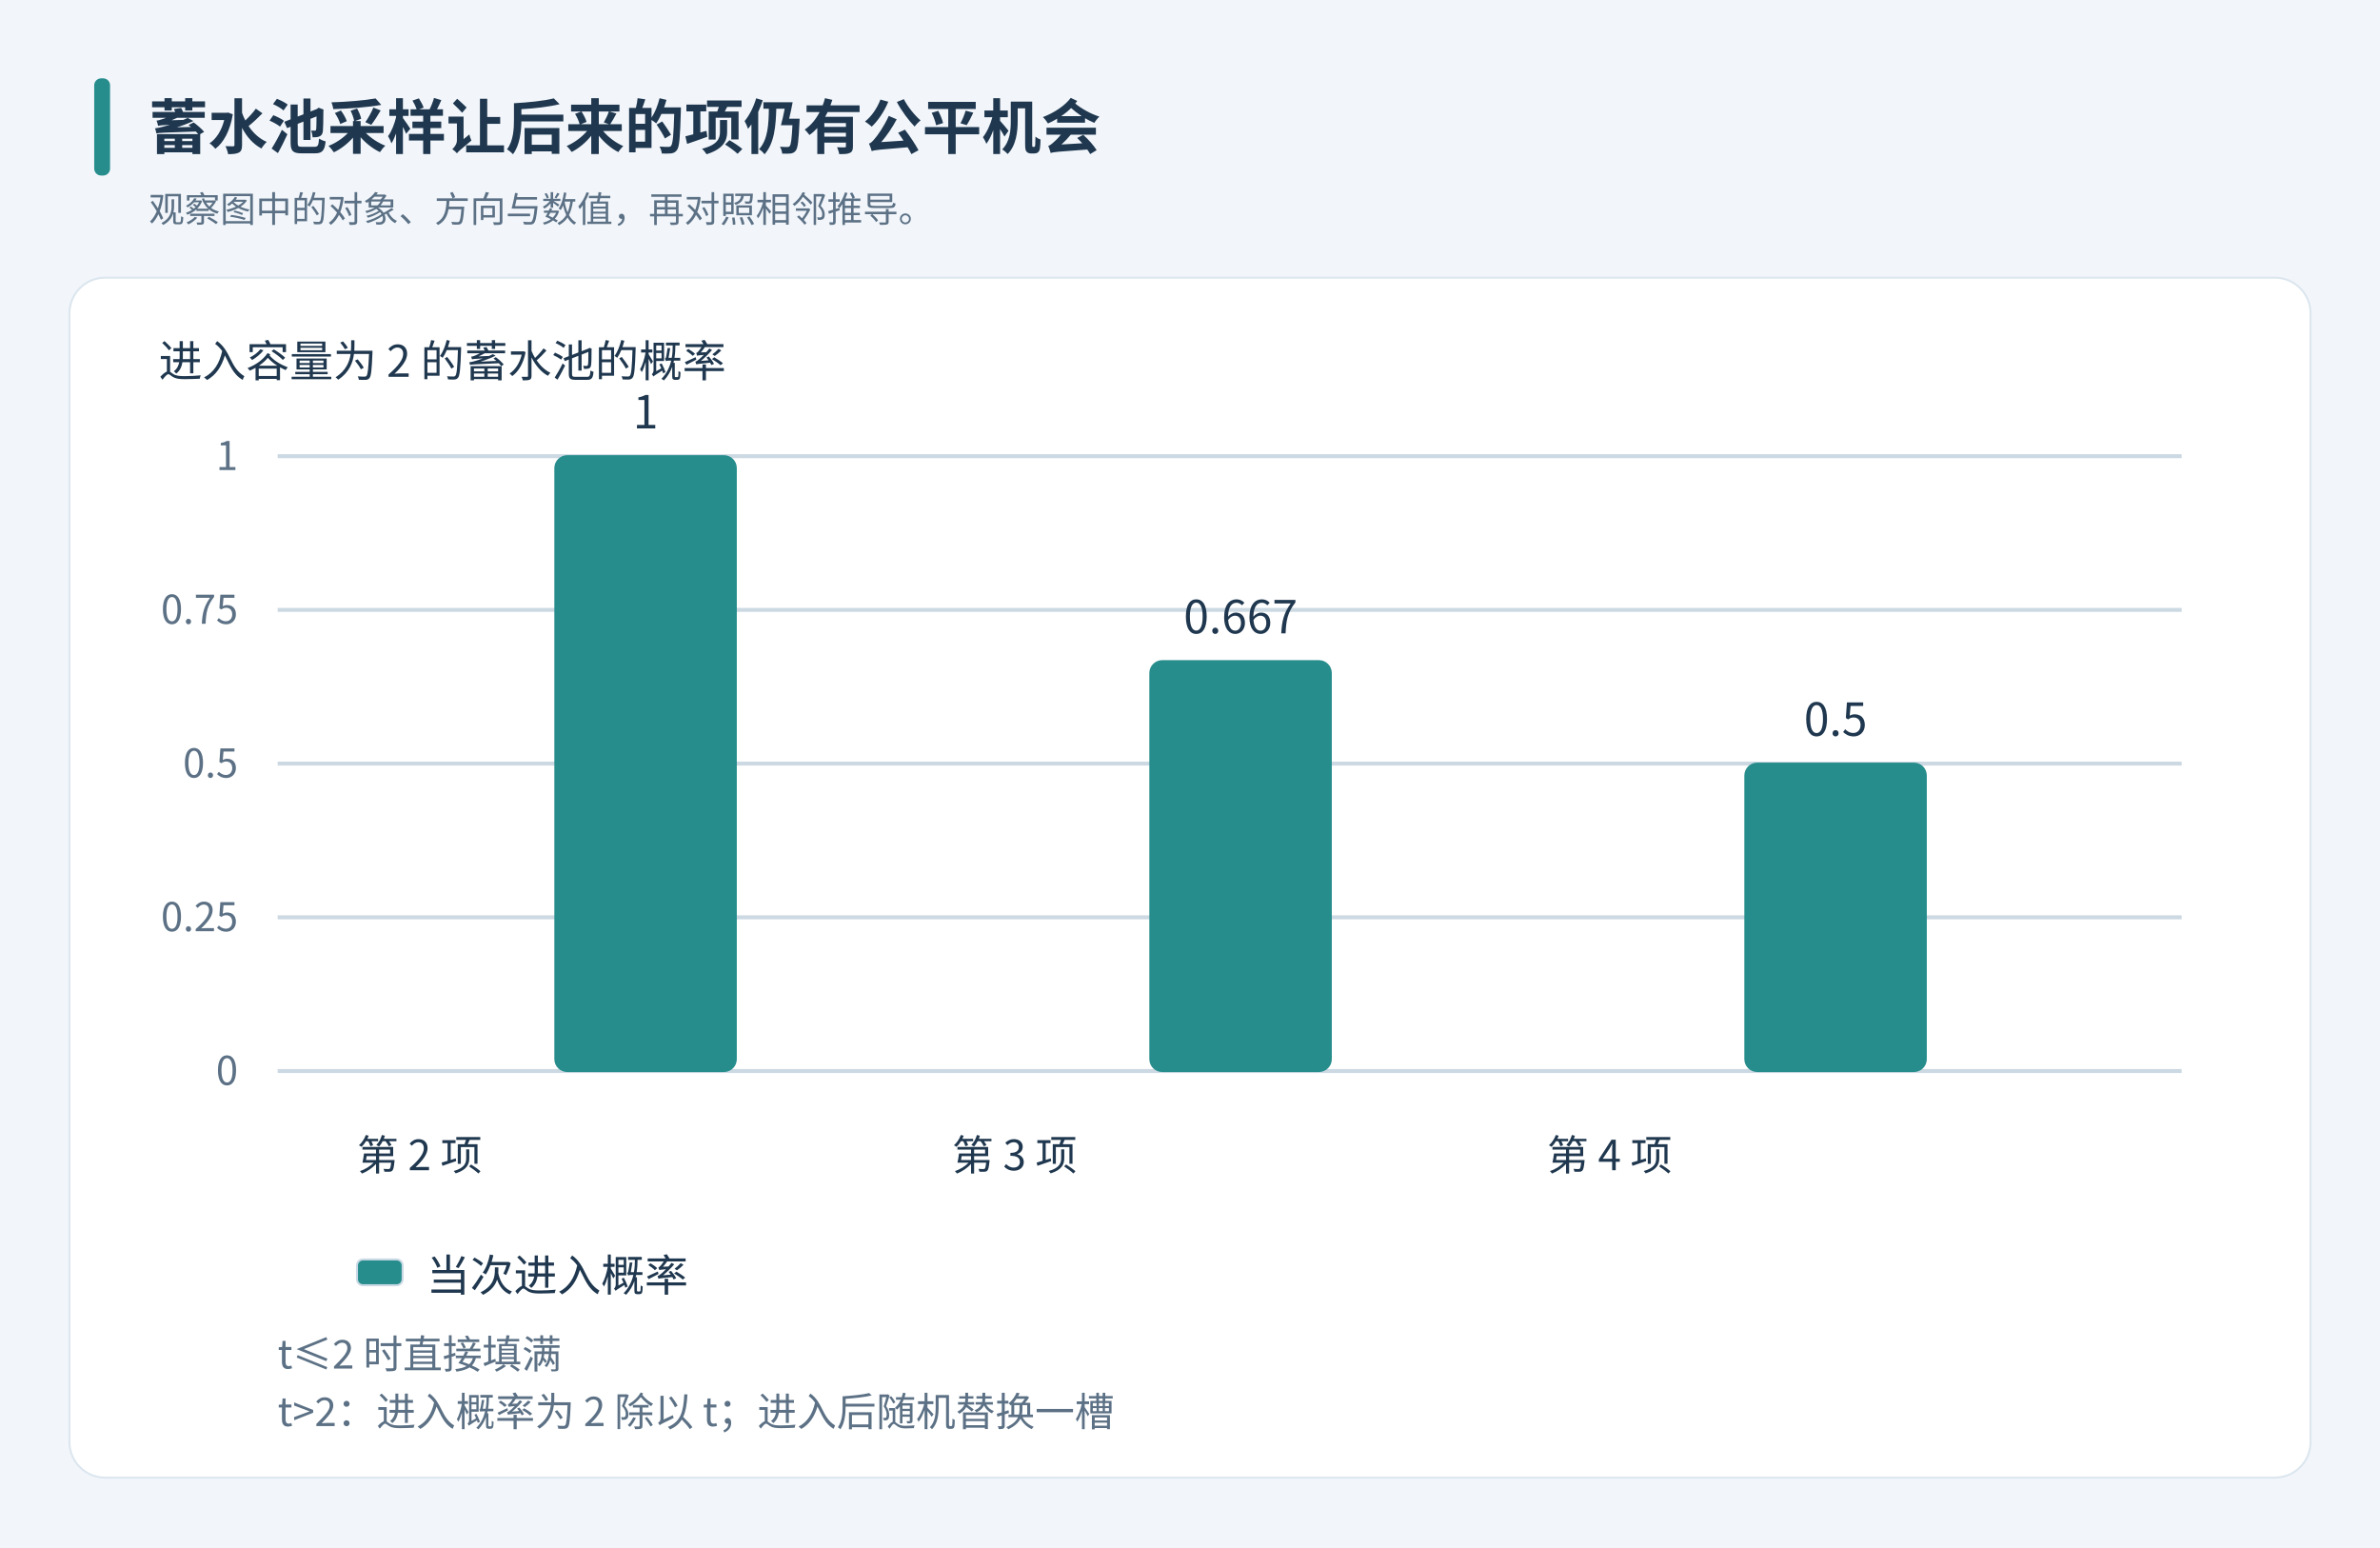
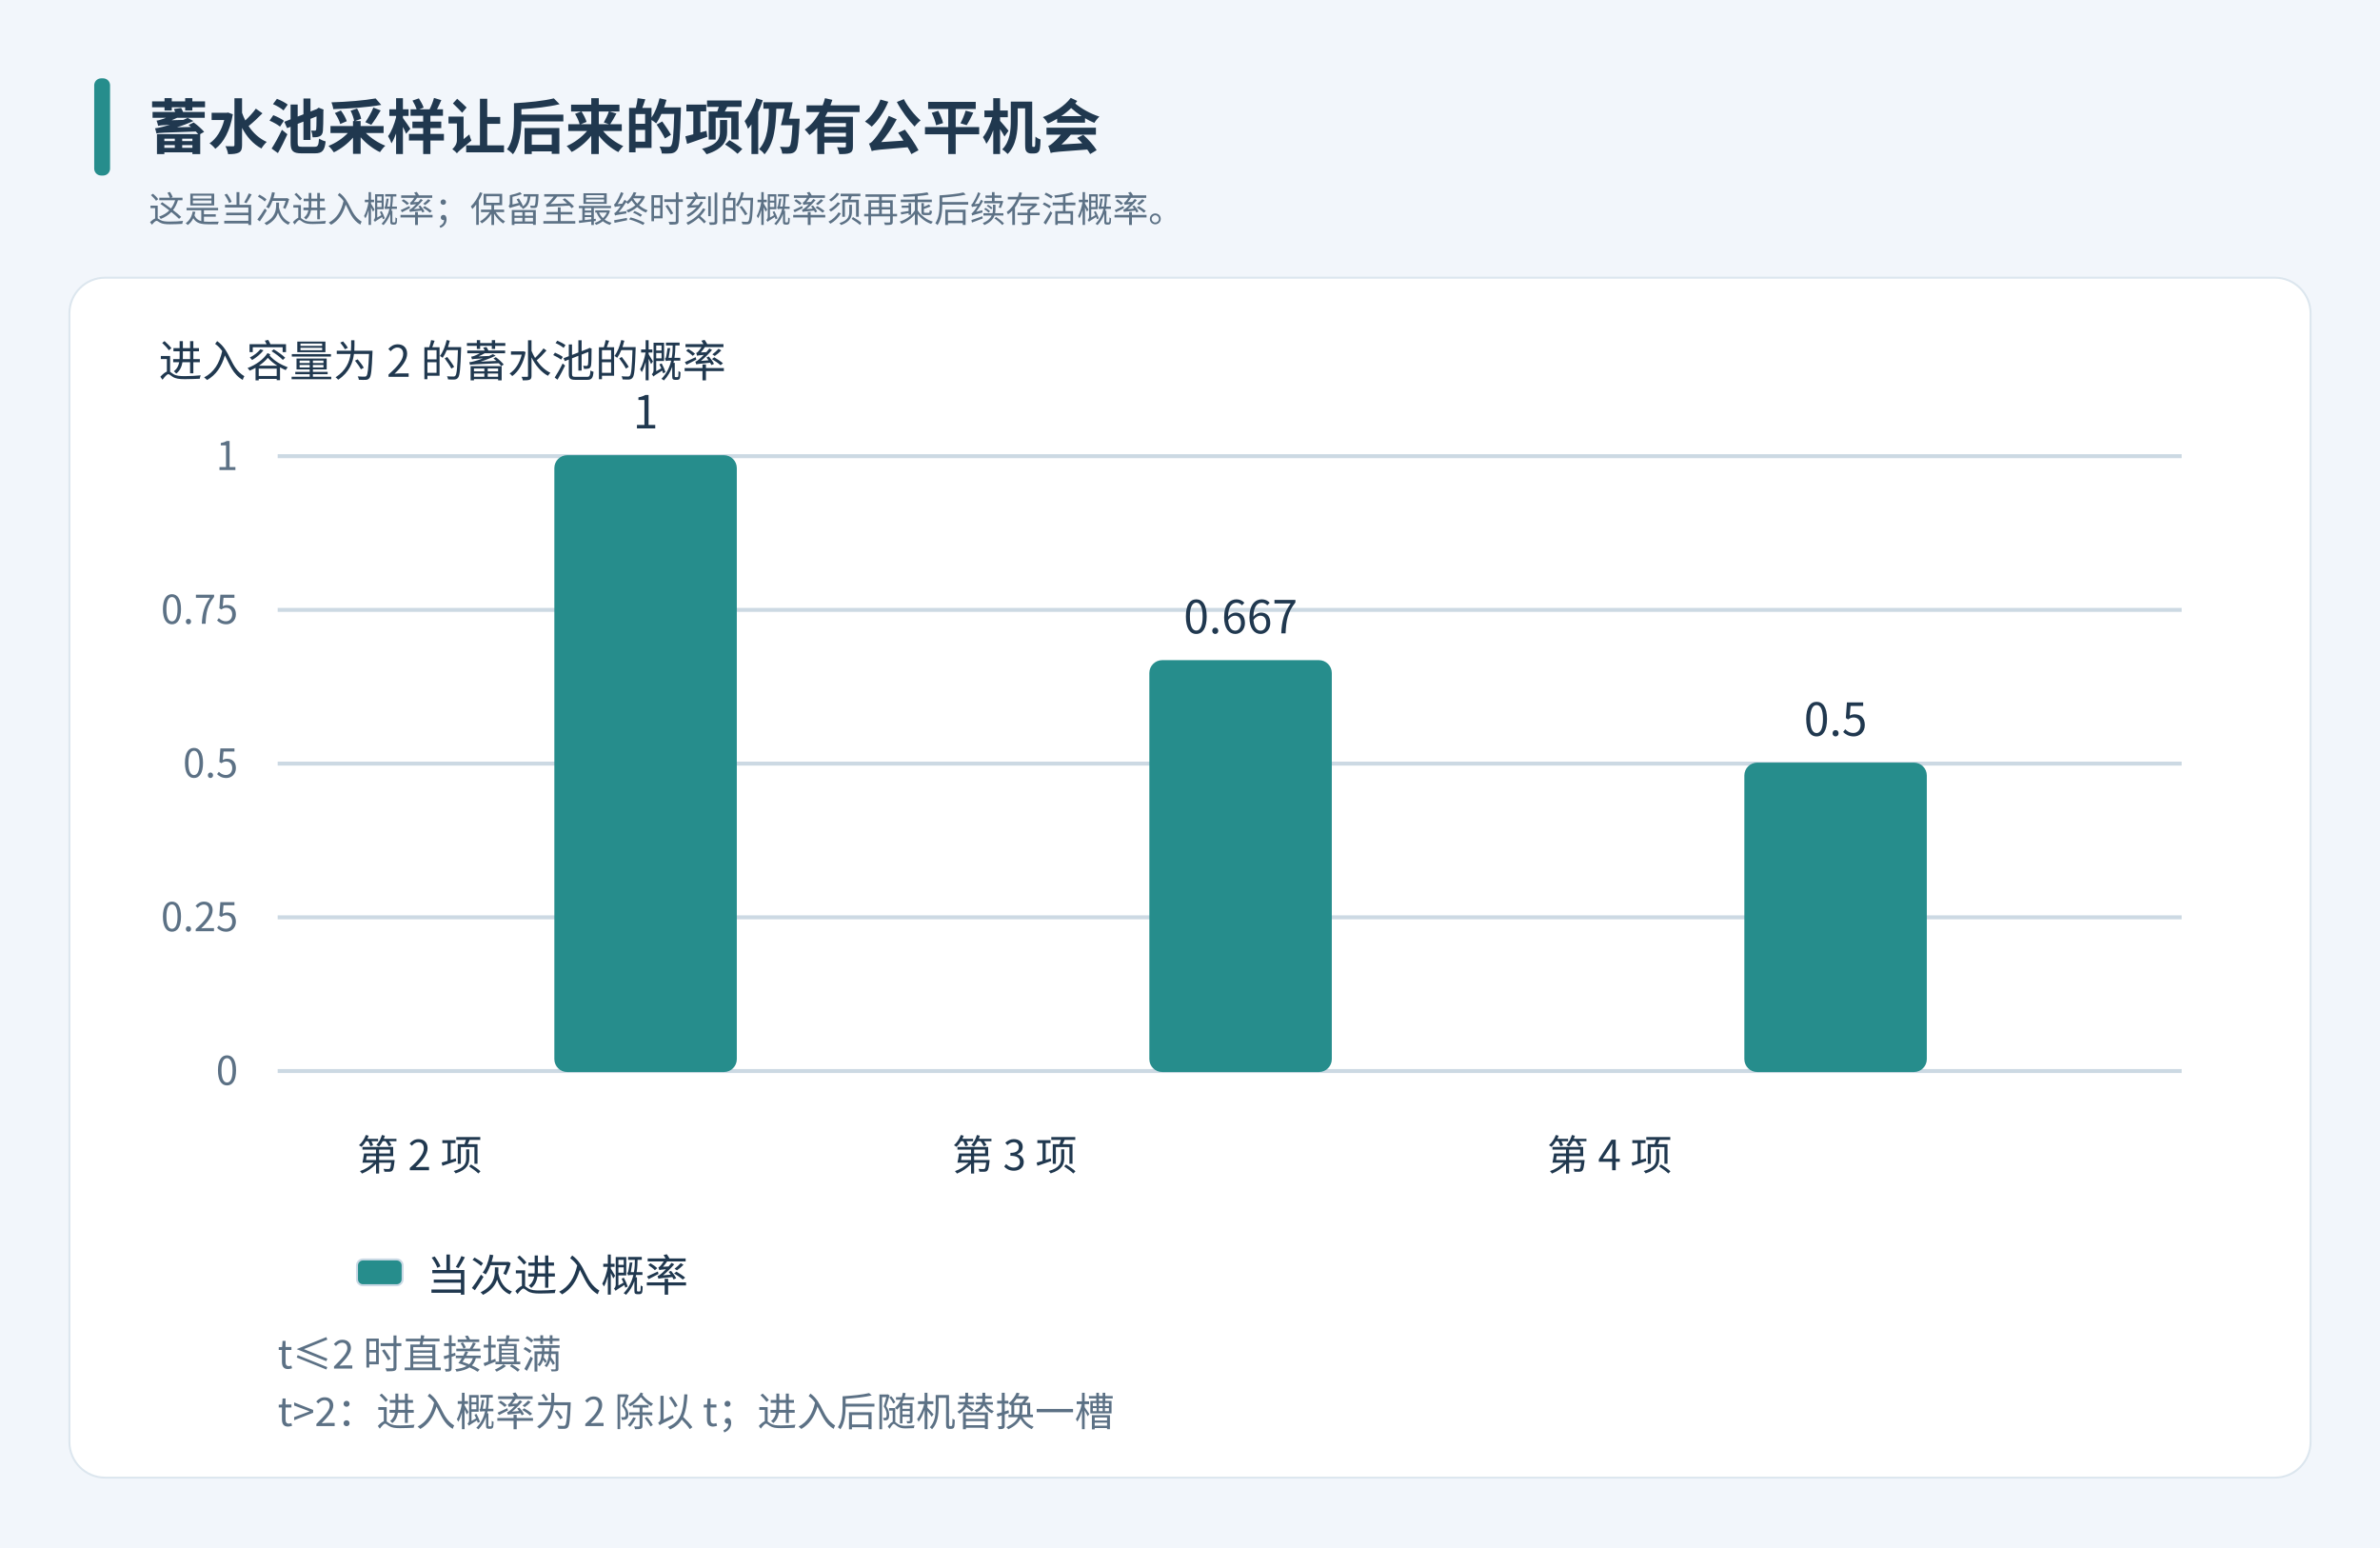
<svg xmlns="http://www.w3.org/2000/svg" width="1200" height="780" viewBox="0 0 1200 780" role="img" aria-labelledby="title desc">
  <defs>
    <marker id="arr" markerWidth="9" markerHeight="9" refX="8" refY="4.5" orient="auto">
      <path d="M0 0 L9 4.5 L0 9" fill="#507db3" />
    </marker>
  </defs>
  <g font-family="Microsoft YaHei, Noto Sans CJK SC, sans-serif">
    <rect x="0" y="0" width="1200" height="780" fill="#f2f6fb" stroke="#f2f6fb" rx="0" />
    <rect x="35" y="140" width="1130" height="605" fill="#ffffff" stroke="#dce6ee" rx="18" />
    <rect x="48" y="40" width="7" height="48" fill="#268d8c" stroke="#268d8c" rx="3" />
    <text x="75" y="75" font-size="30" fill="#20384f" text-anchor="start" font-weight="700">蓄水池采样让后来的项仍有公平机会</text>
-     <text x="75" y="112" font-size="18" fill="#5c7185" text-anchor="start" font-weight="400">观察图中的对象、方向与数值，再对照相邻推导。</text>
+     <text x="75" y="112" font-size="18" fill="#5c7185" text-anchor="start" font-weight="400">这是当次进入概率；保留至最终时刻的概率须再乘后续存活概率。</text>
    <path d="M140,540 L1100,540" stroke="#ccd9e3" stroke-width="2" fill="none" />
    <text x="120" y="547" font-size="20" fill="#5c7185" text-anchor="end" font-weight="400">0</text>
    <path d="M140,462.5 L1100,462.5" stroke="#ccd9e3" stroke-width="2" fill="none" />
    <text x="120" y="469.5" font-size="20" fill="#5c7185" text-anchor="end" font-weight="400">0.25</text>
    <path d="M140,385 L1100,385" stroke="#ccd9e3" stroke-width="2" fill="none" />
    <text x="120" y="392" font-size="20" fill="#5c7185" text-anchor="end" font-weight="400">0.5</text>
    <path d="M140,307.5 L1100,307.5" stroke="#ccd9e3" stroke-width="2" fill="none" />
    <text x="120" y="314.5" font-size="20" fill="#5c7185" text-anchor="end" font-weight="400">0.75</text>
    <path d="M140,230 L1100,230" stroke="#ccd9e3" stroke-width="2" fill="none" />
    <text x="120" y="237" font-size="20" fill="#5c7185" text-anchor="end" font-weight="400">1</text>
    <text x="80" y="190" font-size="22" fill="#20384f" text-anchor="start" font-weight="400">进入容量为 2 的蓄水池的概率</text>
    <text x="180" y="590" font-size="21" fill="#20384f" text-anchor="start" font-weight="400">第 2 项</text>
    <rect x="280.0" y="230.0" width="91" height="310.0" fill="#268d8c" stroke="#268d8c" rx="6" />
    <text x="325.5" y="216" font-size="23" fill="#20384f" text-anchor="middle" font-weight="400">1</text>
    <text x="480" y="590" font-size="21" fill="#20384f" text-anchor="start" font-weight="400">第 3 项</text>
    <rect x="580.0" y="333.333" width="91" height="206.667" fill="#268d8c" stroke="#268d8c" rx="6" />
    <text x="625.5" y="319.333" font-size="23" fill="#20384f" text-anchor="middle" font-weight="400">0.667</text>
    <text x="780" y="590" font-size="21" fill="#20384f" text-anchor="start" font-weight="400">第 4 项</text>
    <rect x="880.0" y="385.0" width="91" height="155.0" fill="#268d8c" stroke="#268d8c" rx="6" />
    <text x="925.5" y="371" font-size="23" fill="#20384f" text-anchor="middle" font-weight="400">0.5</text>
    <rect x="180" y="635" width="23" height="13" fill="#268d8c" stroke="#cbd9e5" rx="3" />
    <text x="215" y="651" font-size="22" fill="#20384f" text-anchor="start" font-weight="400">当次进入概率</text>
    <text x="140" y="690" font-size="20" fill="#5c7185" text-anchor="start" font-weight="400">t≤2 时直接填满</text>
    <text x="140" y="719" font-size="20" fill="#5c7185" text-anchor="start" font-weight="400">t&gt;2：进入概率为 2 除以 t；进入后随机替换一槽</text>
  </g>
</svg>
